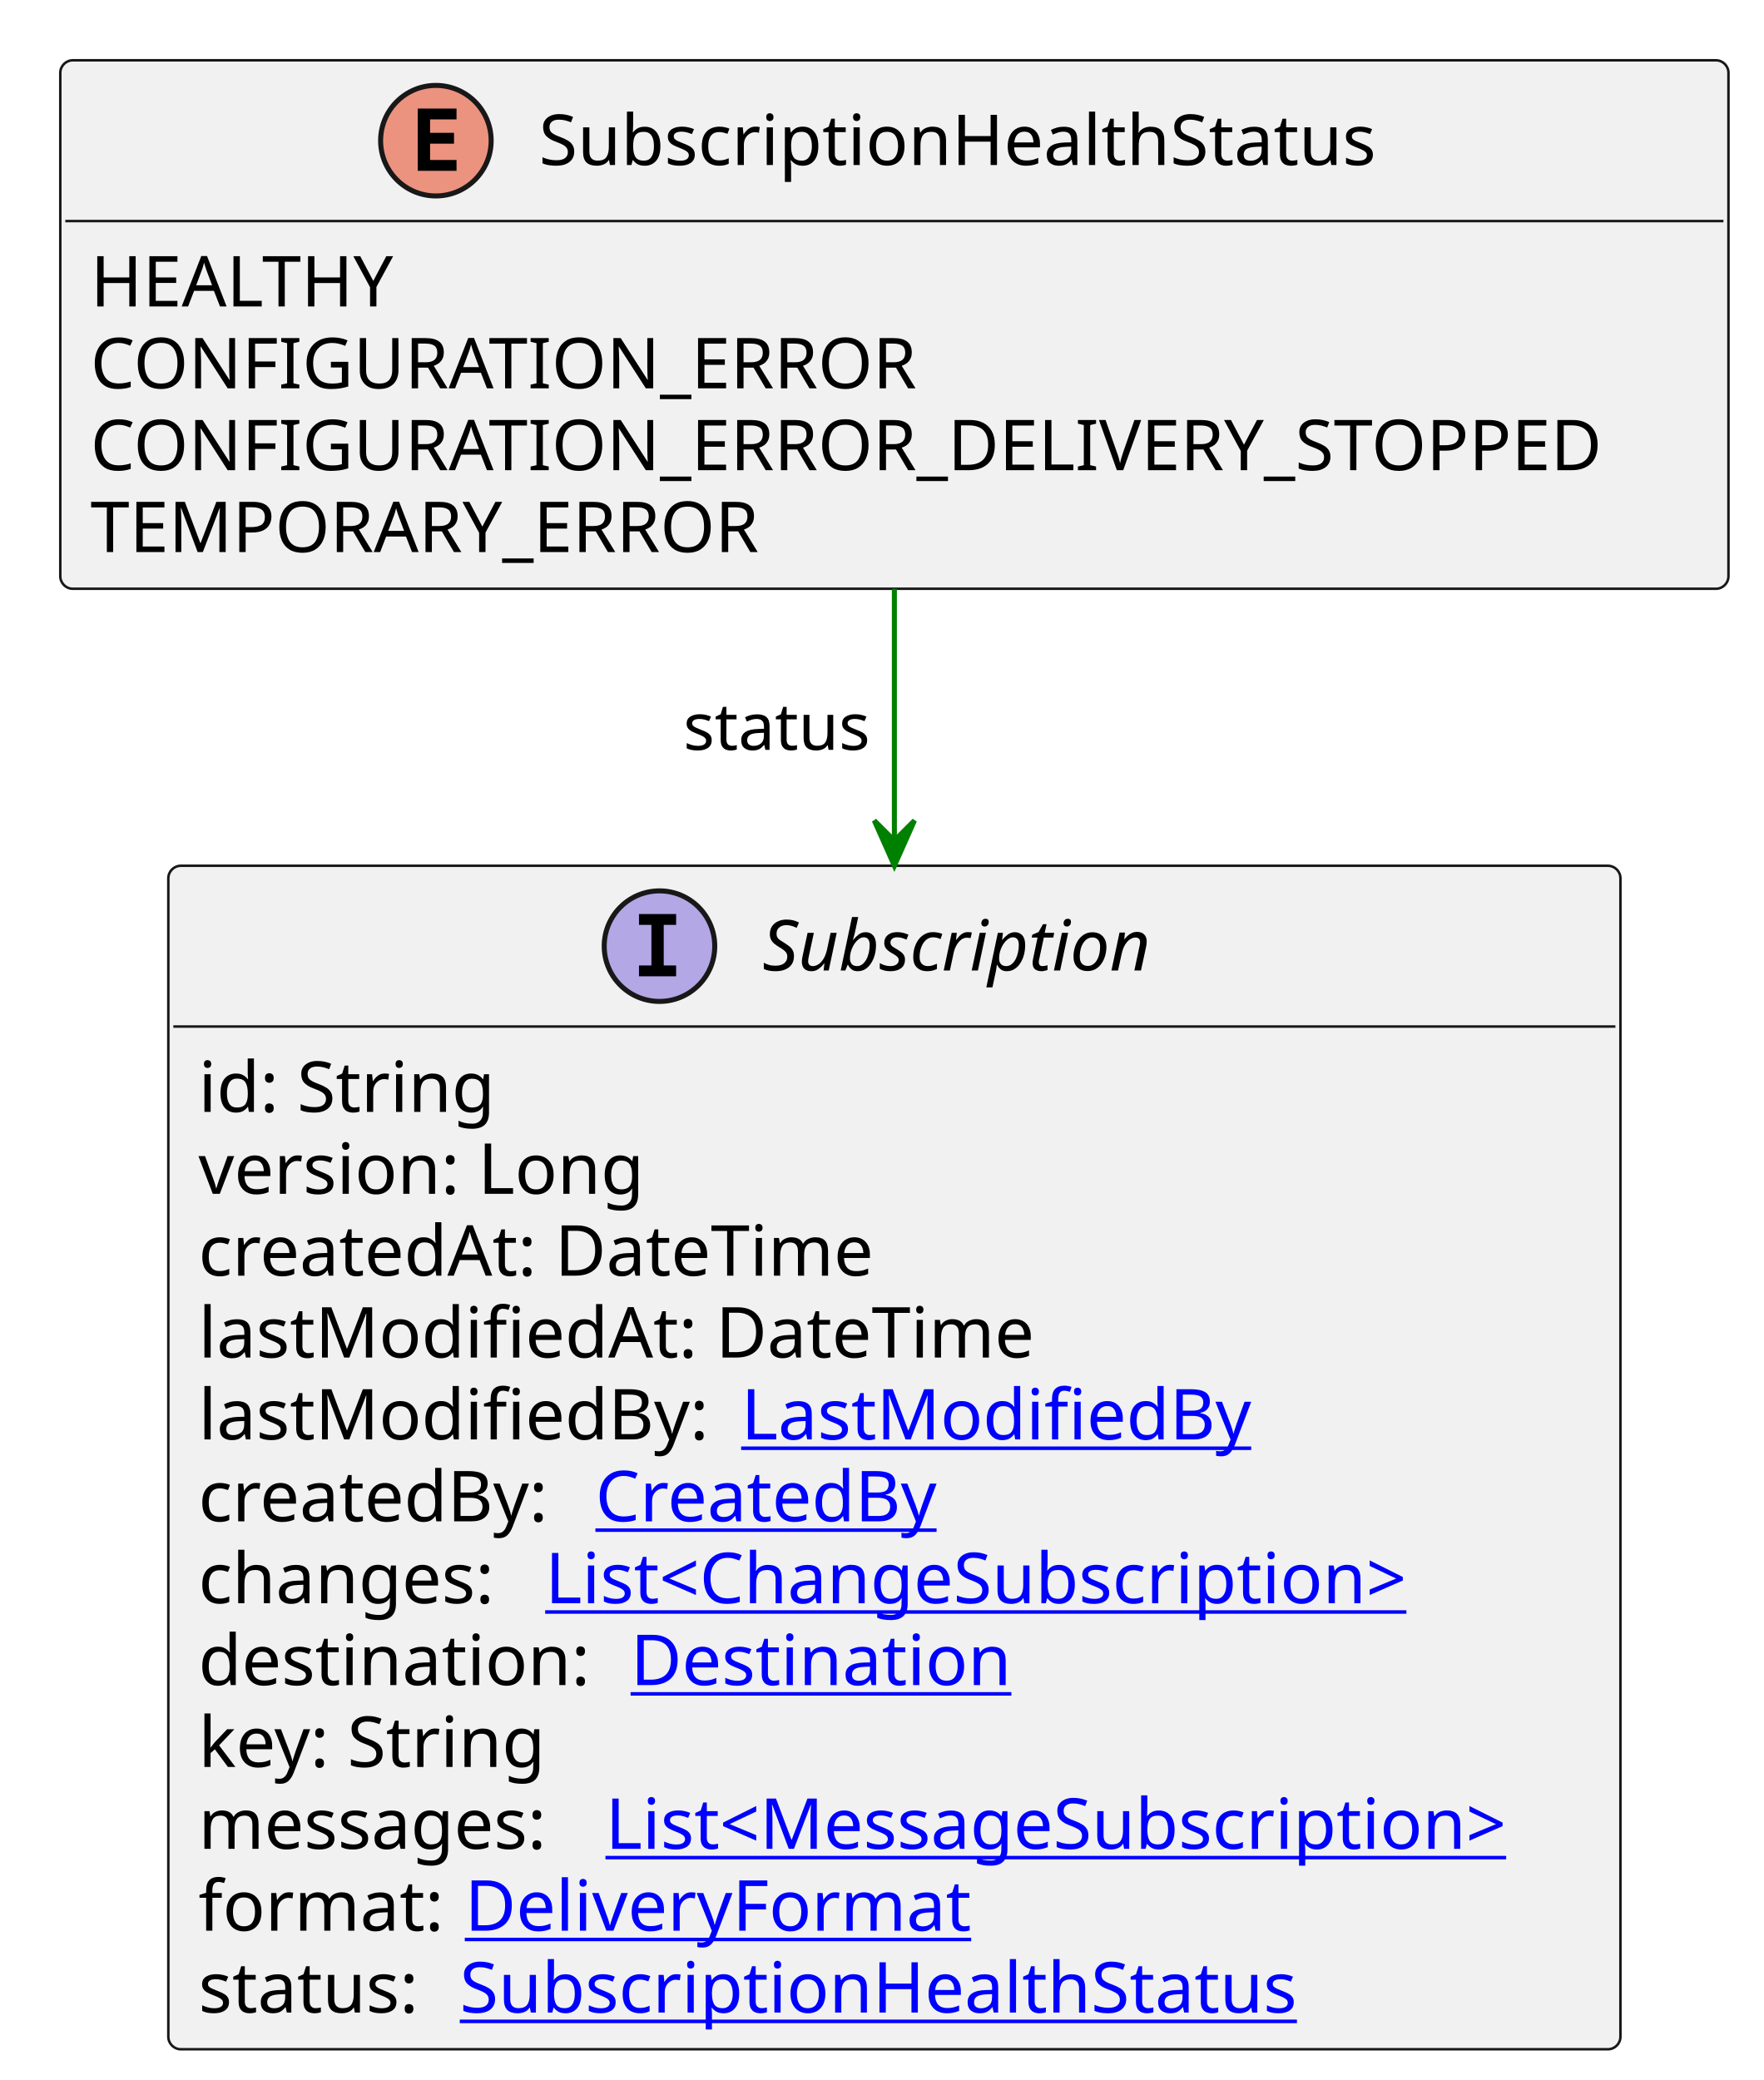
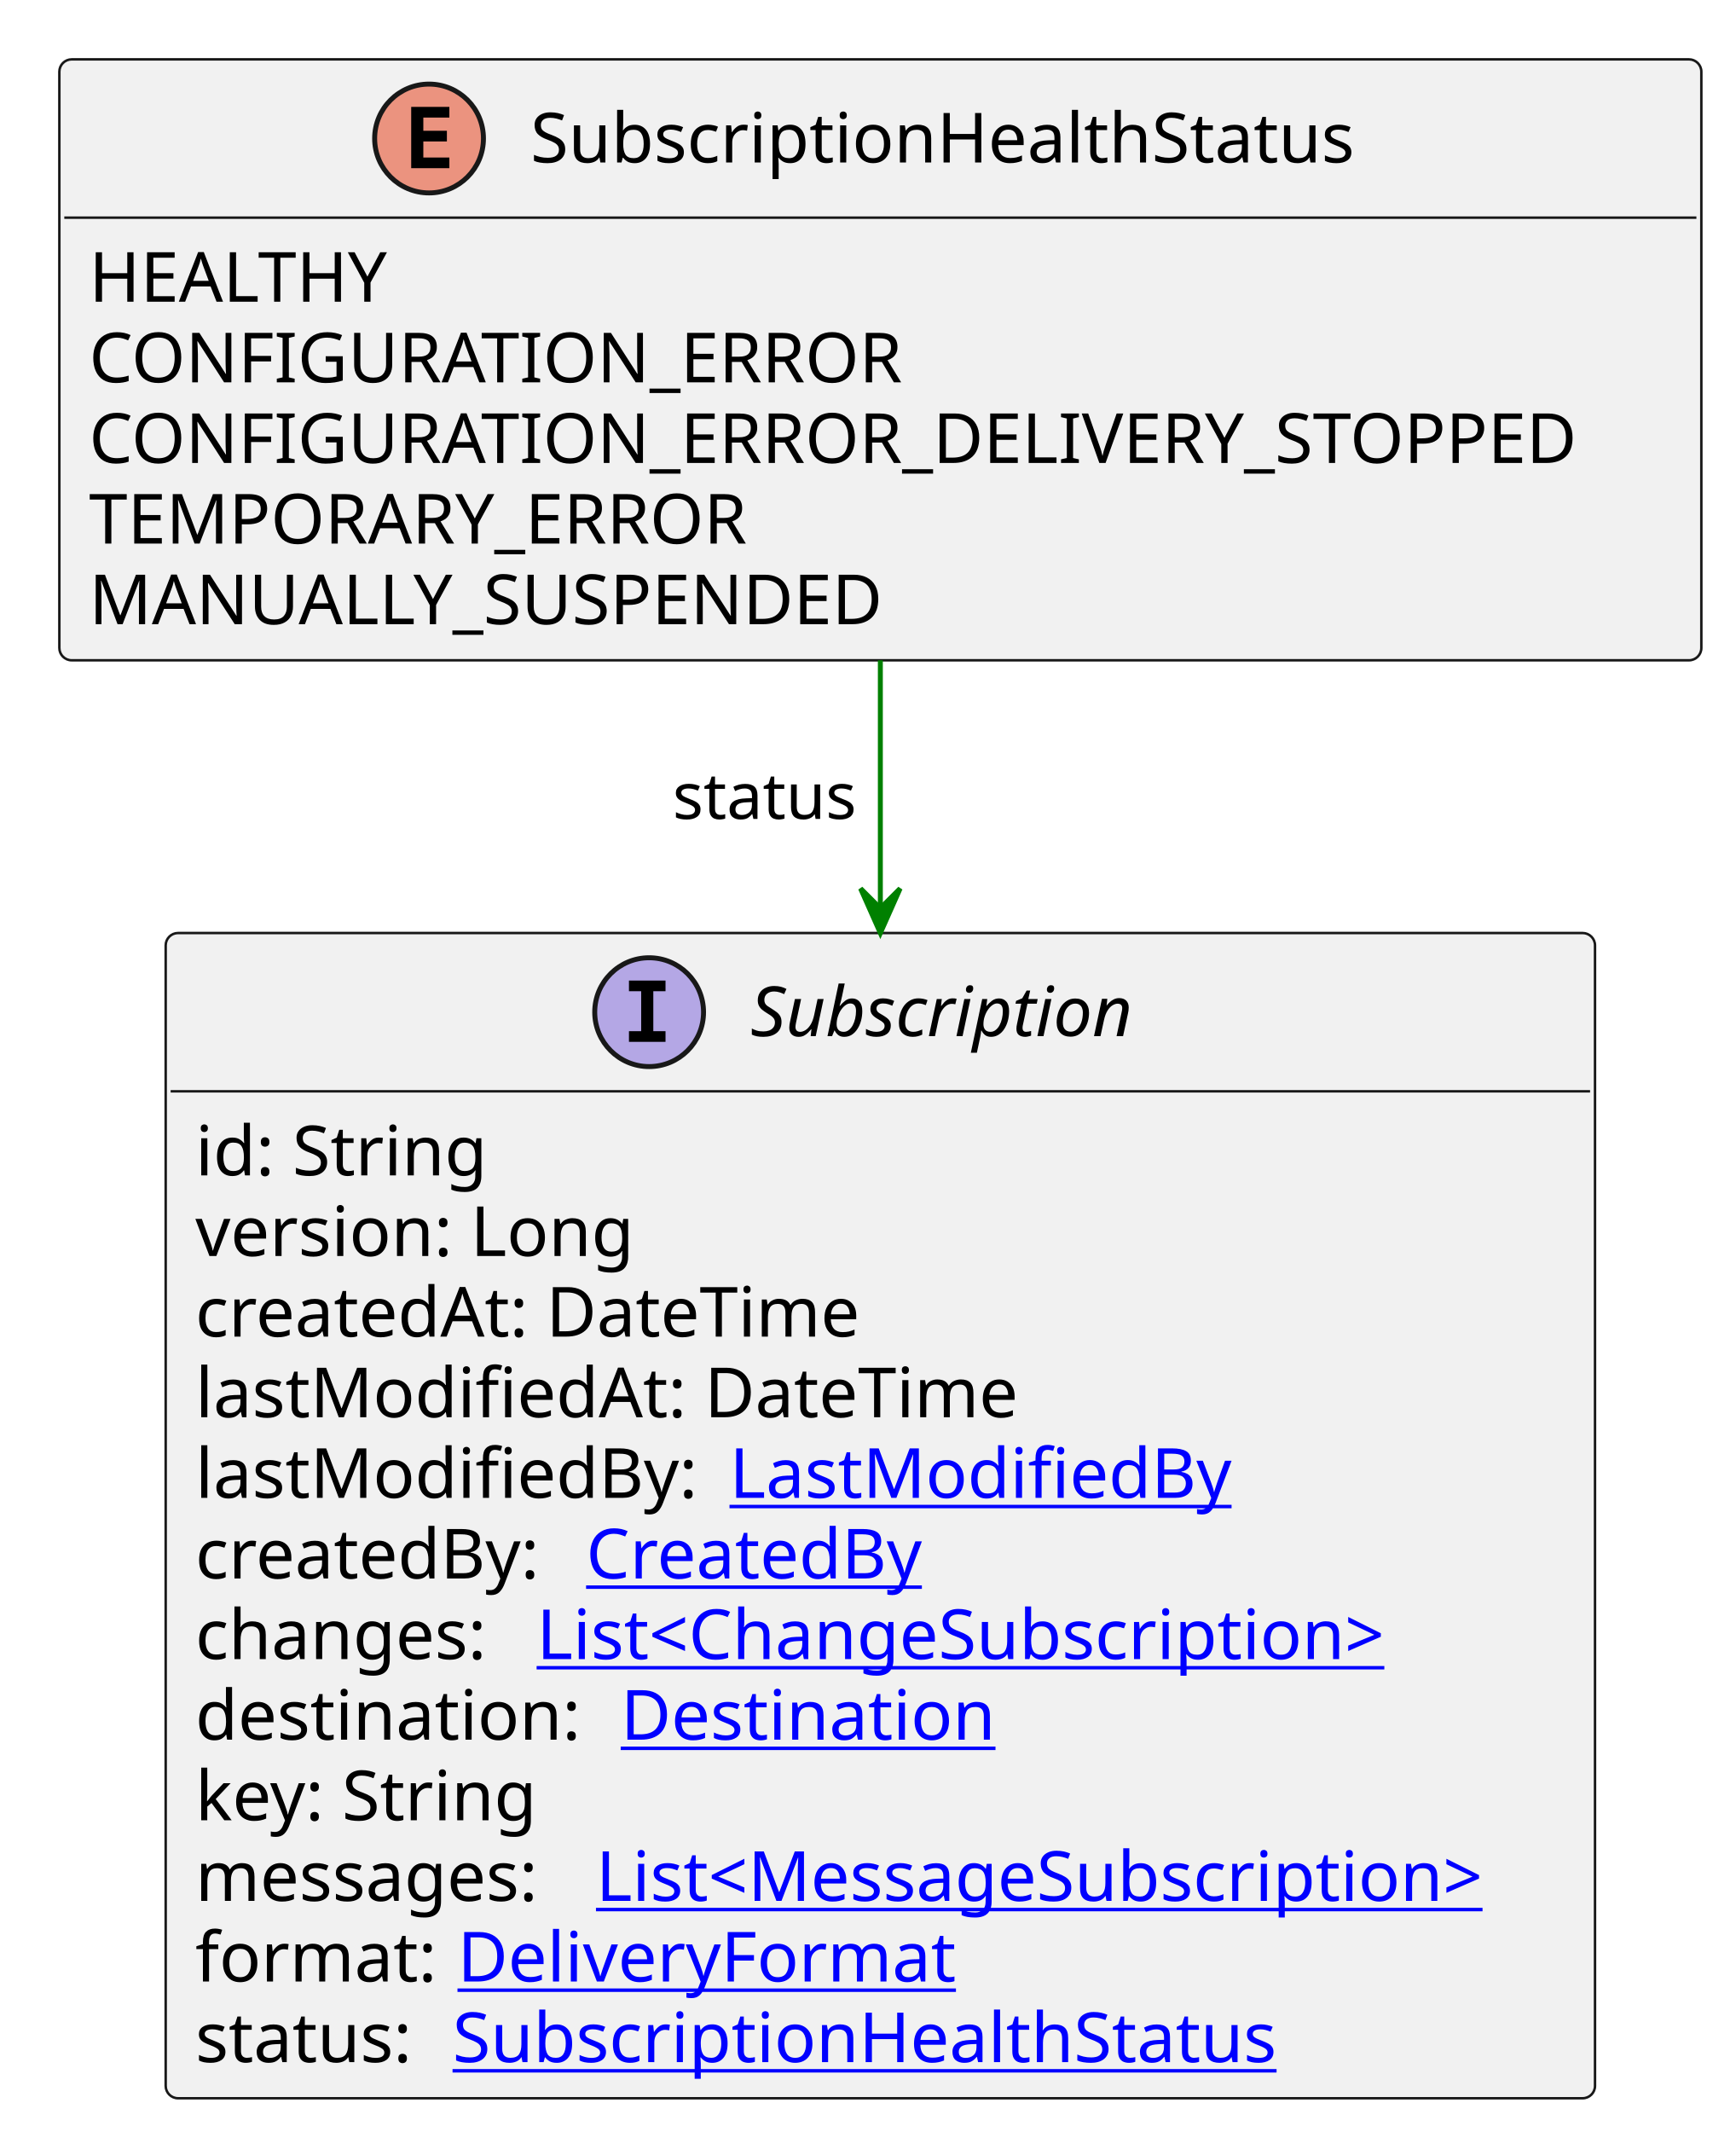
- <svg xmlns="http://www.w3.org/2000/svg" xmlns:xlink="http://www.w3.org/1999/xlink" contentStyleType="text/css" height="414px" preserveAspectRatio="none" style="width:351px;height:414px;background:#FFFFFF;" version="1.1" viewBox="0 0 351 414" width="351px" zoomAndPan="magnify">
+ <svg xmlns="http://www.w3.org/2000/svg" xmlns:xlink="http://www.w3.org/1999/xlink" contentStyleType="text/css" height="431px" preserveAspectRatio="none" style="width:351px;height:431px;background:#FFFFFF;" version="1.1" viewBox="0 0 351 431" width="351px" zoomAndPan="magnify">
  <defs />
  <g>
    <g id="elem_SubscriptionHealthStatus">
-       <rect codeLine="3" fill="#F1F1F1" height="105.188" id="SubscriptionHealthStatus" rx="2.5" ry="2.5" style="stroke:#181818;stroke-width:0.5;" width="332" x="12" y="12" />
+       <rect codeLine="3" fill="#F1F1F1" height="121.484" id="SubscriptionHealthStatus" rx="2.5" ry="2.5" style="stroke:#181818;stroke-width:0.5;" width="332" x="12" y="12" />
      <ellipse cx="86.75" cy="28" fill="#EB937F" rx="11" ry="11" style="stroke:#181818;stroke-width:1.0;" />
      <path d="M90.859,34 L83.141,34 L83.141,21.609 L90.859,21.609 L90.859,23.766 L85.594,23.766 L85.594,26.438 L90.359,26.438 L90.359,28.594 L85.594,28.594 L85.594,31.844 L90.859,31.844 L90.859,34 Z " fill="#000000" />
      <text fill="#000000" font-family="sans-serif" font-size="14" lengthAdjust="spacing" textLength="174" x="107.25" y="32.847">SubscriptionHealthStatus</text>
      <line style="stroke:#181818;stroke-width:0.5;" x1="13" x2="343" y1="44" y2="44" />
      <text fill="#000000" font-family="sans-serif" font-size="14" lengthAdjust="spacing" textLength="63" x="18" y="60.995">HEALTHY</text>
      <text fill="#000000" font-family="sans-serif" font-size="14" lengthAdjust="spacing" textLength="172" x="18" y="77.292">CONFIGURATION_ERROR</text>
      <text fill="#000000" font-family="sans-serif" font-size="14" lengthAdjust="spacing" textLength="320" x="18" y="93.589">CONFIGURATION_ERROR_DELIVERY_STOPPED</text>
      <text fill="#000000" font-family="sans-serif" font-size="14" lengthAdjust="spacing" textLength="145" x="18" y="109.886">TEMPORARY_ERROR</text>
+       <text fill="#000000" font-family="sans-serif" font-size="14" lengthAdjust="spacing" textLength="167" x="18" y="126.183">MANUALLY_SUSPENDED</text>
    </g>
    <a href="Subscription.svg" target="_top" title="Subscription.svg" xlink:actuate="onRequest" xlink:href="Subscription.svg" xlink:show="new" xlink:title="Subscription.svg" xlink:type="simple">
      <g id="elem_Subscription">
-         <rect codeLine="9" fill="#F1F1F1" height="235.562" id="Subscription" rx="2.5" ry="2.5" style="stroke:#181818;stroke-width:0.5;" width="289" x="33.5" y="172.32" />
-         <ellipse cx="131.25" cy="188.32" fill="#B4A7E5" rx="11" ry="11" style="stroke:#181818;stroke-width:1.0;" />
-         <path d="M127.172,184.086 L127.172,181.93 L134.562,181.93 L134.562,184.086 L132.094,184.086 L132.094,192.164 L134.562,192.164 L134.562,194.32 L127.172,194.32 L127.172,192.164 L129.641,192.164 L129.641,184.086 L127.172,184.086 Z " fill="#000000" />
-         <text fill="#000000" font-family="sans-serif" font-size="14" font-style="italic" lengthAdjust="spacing" textLength="85" x="151.75" y="193.167">Subscription</text>
-         <line style="stroke:#181818;stroke-width:0.5;" x1="34.5" x2="321.5" y1="204.32" y2="204.32" />
-         <text fill="#000000" font-family="sans-serif" font-size="14" lengthAdjust="spacing" textLength="61" x="39.5" y="221.315">id: String</text>
-         <text fill="#000000" font-family="sans-serif" font-size="14" lengthAdjust="spacing" textLength="93" x="39.5" y="237.612">version: Long</text>
-         <text fill="#000000" font-family="sans-serif" font-size="14" lengthAdjust="spacing" textLength="143" x="39.5" y="253.909">createdAt: DateTime</text>
-         <text fill="#000000" font-family="sans-serif" font-size="14" lengthAdjust="spacing" textLength="172" x="39.5" y="270.206">lastModifiedAt: DateTime</text>
-         <text fill="#000000" font-family="sans-serif" font-size="14" lengthAdjust="spacing" textLength="104" x="39.5" y="286.503">lastModifiedBy:</text>
+         <rect codeLine="10" fill="#F1F1F1" height="235.562" id="Subscription" rx="2.5" ry="2.5" style="stroke:#181818;stroke-width:0.5;" width="289" x="33.5" y="188.617" />
+         <ellipse cx="131.25" cy="204.617" fill="#B4A7E5" rx="11" ry="11" style="stroke:#181818;stroke-width:1.0;" />
+         <path d="M127.172,200.383 L127.172,198.227 L134.562,198.227 L134.562,200.383 L132.094,200.383 L132.094,208.461 L134.562,208.461 L134.562,210.617 L127.172,210.617 L127.172,208.461 L129.641,208.461 L129.641,200.383 L127.172,200.383 Z " fill="#000000" />
+         <text fill="#000000" font-family="sans-serif" font-size="14" font-style="italic" lengthAdjust="spacing" textLength="85" x="151.75" y="209.464">Subscription</text>
+         <line style="stroke:#181818;stroke-width:0.5;" x1="34.5" x2="321.5" y1="220.617" y2="220.617" />
+         <text fill="#000000" font-family="sans-serif" font-size="14" lengthAdjust="spacing" textLength="61" x="39.5" y="237.612">id: String</text>
+         <text fill="#000000" font-family="sans-serif" font-size="14" lengthAdjust="spacing" textLength="93" x="39.5" y="253.909">version: Long</text>
+         <text fill="#000000" font-family="sans-serif" font-size="14" lengthAdjust="spacing" textLength="143" x="39.5" y="270.206">createdAt: DateTime</text>
+         <text fill="#000000" font-family="sans-serif" font-size="14" lengthAdjust="spacing" textLength="172" x="39.5" y="286.503">lastModifiedAt: DateTime</text>
+         <text fill="#000000" font-family="sans-serif" font-size="14" lengthAdjust="spacing" textLength="104" x="39.5" y="302.8">lastModifiedBy:</text>
        <a href="LastModifiedBy.svg" target="_top" title="LastModifiedBy.svg" xlink:actuate="onRequest" xlink:href="LastModifiedBy.svg" xlink:show="new" xlink:title="LastModifiedBy.svg" xlink:type="simple">
-           <text fill="#0000FF" font-family="sans-serif" font-size="14" lengthAdjust="spacing" text-decoration="underline" textLength="103" x="147.5" y="286.503">LastModifiedBy</text>
+           <text fill="#0000FF" font-family="sans-serif" font-size="14" lengthAdjust="spacing" text-decoration="underline" textLength="103" x="147.5" y="302.8">LastModifiedBy</text>
        </a>
-         <text fill="#000000" font-family="sans-serif" font-size="14" lengthAdjust="spacing" textLength="75" x="39.5" y="302.8">createdBy:</text>
+         <text fill="#000000" font-family="sans-serif" font-size="14" lengthAdjust="spacing" textLength="75" x="39.5" y="319.097">createdBy:</text>
        <a href="CreatedBy.svg" target="_top" title="CreatedBy.svg" xlink:actuate="onRequest" xlink:href="CreatedBy.svg" xlink:show="new" xlink:title="CreatedBy.svg" xlink:type="simple">
-           <text fill="#0000FF" font-family="sans-serif" font-size="14" lengthAdjust="spacing" text-decoration="underline" textLength="72" x="118.5" y="302.8">CreatedBy</text>
+           <text fill="#0000FF" font-family="sans-serif" font-size="14" lengthAdjust="spacing" text-decoration="underline" textLength="72" x="118.5" y="319.097">CreatedBy</text>
        </a>
-         <text fill="#000000" font-family="sans-serif" font-size="14" lengthAdjust="spacing" textLength="65" x="39.5" y="319.097">changes:</text>
+         <text fill="#000000" font-family="sans-serif" font-size="14" lengthAdjust="spacing" textLength="65" x="39.5" y="335.394">changes:</text>
        <a href="ChangeSubscription.svg" target="_top" title="ChangeSubscription.svg" xlink:actuate="onRequest" xlink:href="ChangeSubscription.svg" xlink:show="new" xlink:title="ChangeSubscription.svg" xlink:type="simple">
-           <text fill="#0000FF" font-family="sans-serif" font-size="14" lengthAdjust="spacing" text-decoration="underline" textLength="187" x="108.5" y="319.097">List&lt;ChangeSubscription&gt;</text>
+           <text fill="#0000FF" font-family="sans-serif" font-size="14" lengthAdjust="spacing" text-decoration="underline" textLength="187" x="108.5" y="335.394">List&lt;ChangeSubscription&gt;</text>
        </a>
-         <text fill="#000000" font-family="sans-serif" font-size="14" lengthAdjust="spacing" textLength="82" x="39.5" y="335.394">destination:</text>
+         <text fill="#000000" font-family="sans-serif" font-size="14" lengthAdjust="spacing" textLength="82" x="39.5" y="351.69">destination:</text>
        <a href="Destination.svg" target="_top" title="Destination.svg" xlink:actuate="onRequest" xlink:href="Destination.svg" xlink:show="new" xlink:title="Destination.svg" xlink:type="simple">
-           <text fill="#0000FF" font-family="sans-serif" font-size="14" lengthAdjust="spacing" text-decoration="underline" textLength="79" x="125.5" y="335.394">Destination</text>
+           <text fill="#0000FF" font-family="sans-serif" font-size="14" lengthAdjust="spacing" text-decoration="underline" textLength="79" x="125.5" y="351.69">Destination</text>
        </a>
-         <text fill="#000000" font-family="sans-serif" font-size="14" lengthAdjust="spacing" textLength="73" x="39.5" y="351.69">key: String</text>
-         <text fill="#000000" font-family="sans-serif" font-size="14" lengthAdjust="spacing" textLength="77" x="39.5" y="367.987">messages:</text>
+         <text fill="#000000" font-family="sans-serif" font-size="14" lengthAdjust="spacing" textLength="73" x="39.5" y="367.987">key: String</text>
+         <text fill="#000000" font-family="sans-serif" font-size="14" lengthAdjust="spacing" textLength="77" x="39.5" y="384.284">messages:</text>
        <a href="MessageSubscription.svg" target="_top" title="MessageSubscription.svg" xlink:actuate="onRequest" xlink:href="MessageSubscription.svg" xlink:show="new" xlink:title="MessageSubscription.svg" xlink:type="simple">
-           <text fill="#0000FF" font-family="sans-serif" font-size="14" lengthAdjust="spacing" text-decoration="underline" textLength="196" x="120.5" y="367.987">List&lt;MessageSubscription&gt;</text>
+           <text fill="#0000FF" font-family="sans-serif" font-size="14" lengthAdjust="spacing" text-decoration="underline" textLength="196" x="120.5" y="384.284">List&lt;MessageSubscription&gt;</text>
        </a>
-         <text fill="#000000" font-family="sans-serif" font-size="14" lengthAdjust="spacing" textLength="49" x="39.5" y="384.284">format:</text>
+         <text fill="#000000" font-family="sans-serif" font-size="14" lengthAdjust="spacing" textLength="49" x="39.5" y="400.581">format:</text>
        <a href="DeliveryFormat.svg" target="_top" title="DeliveryFormat.svg" xlink:actuate="onRequest" xlink:href="DeliveryFormat.svg" xlink:show="new" xlink:title="DeliveryFormat.svg" xlink:type="simple">
-           <text fill="#0000FF" font-family="sans-serif" font-size="14" lengthAdjust="spacing" text-decoration="underline" textLength="102" x="92.5" y="384.284">DeliveryFormat</text>
+           <text fill="#0000FF" font-family="sans-serif" font-size="14" lengthAdjust="spacing" text-decoration="underline" textLength="102" x="92.5" y="400.581">DeliveryFormat</text>
        </a>
-         <text fill="#000000" font-family="sans-serif" font-size="14" lengthAdjust="spacing" textLength="48" x="39.5" y="400.581">status:</text>
+         <text fill="#000000" font-family="sans-serif" font-size="14" lengthAdjust="spacing" textLength="48" x="39.5" y="416.878">status:</text>
        <a href="SubscriptionHealthStatus.svg" target="_top" title="SubscriptionHealthStatus.svg" xlink:actuate="onRequest" xlink:href="SubscriptionHealthStatus.svg" xlink:show="new" xlink:title="SubscriptionHealthStatus.svg" xlink:type="simple">
-           <text fill="#0000FF" font-family="sans-serif" font-size="14" lengthAdjust="spacing" text-decoration="underline" textLength="174" x="91.5" y="400.581">SubscriptionHealthStatus</text>
+           <text fill="#0000FF" font-family="sans-serif" font-size="14" lengthAdjust="spacing" text-decoration="underline" textLength="174" x="91.5" y="416.878">SubscriptionHealthStatus</text>
        </a>
      </g>
    </a>
-     <line style="stroke:#008000;stroke-width:1.0;" x1="178" x2="178" y1="117.188" y2="172.32" />
-     <polygon fill="#008000" points="178,172.32,182,163.32,178,167.32,174,163.32,178,172.32" style="stroke:#008000;stroke-width:1.0;" />
-     <text fill="#000000" font-family="sans-serif" font-size="13" lengthAdjust="spacing" textLength="40" x="136" y="149.254">status</text>
+     <line style="stroke:#008000;stroke-width:1.0;" x1="178" x2="178" y1="133.484" y2="188.617" />
+     <polygon fill="#008000" points="178,188.617,182,179.617,178,183.617,174,179.617,178,188.617" style="stroke:#008000;stroke-width:1.0;" />
+     <text fill="#000000" font-family="sans-serif" font-size="13" lengthAdjust="spacing" textLength="40" x="136" y="165.551">status</text>
  </g>
</svg>
